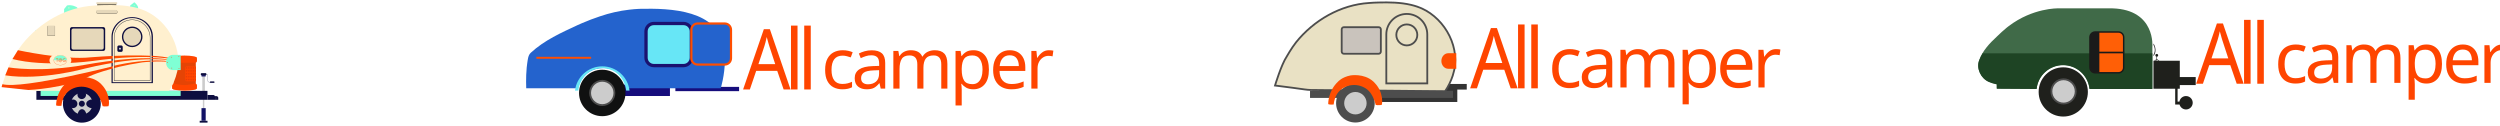
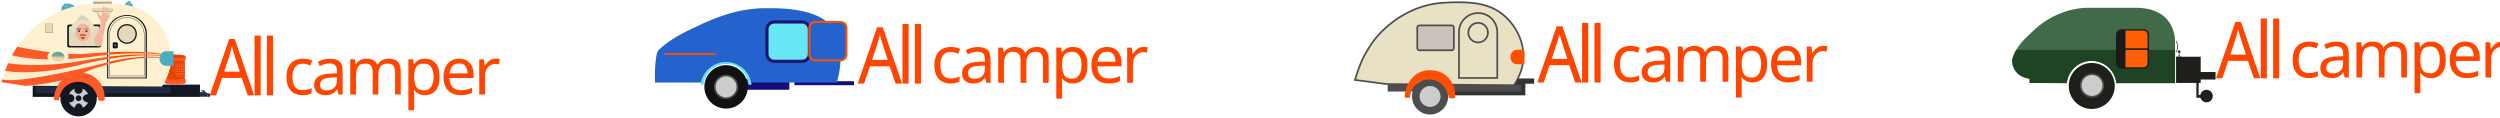
- <svg xmlns="http://www.w3.org/2000/svg" id="레이어_1" data-name="레이어 1" viewBox="0 0 13577.04 681.35">
+ <svg xmlns="http://www.w3.org/2000/svg" id="레이어_1" data-name="레이어 1" viewBox="0 0 14524.69 681.35">
  <defs>
-     <style>.cls-1,.cls-13,.cls-14,.cls-31{fill:none;}.cls-1{stroke:#131723;stroke-width:2px;}.cls-1,.cls-13,.cls-14,.cls-18,.cls-23,.cls-30,.cls-31,.cls-35,.cls-37,.cls-38{stroke-miterlimit:10;}.cls-2{fill:#7fffd4;}.cls-12,.cls-26,.cls-3{fill:#ccc;}.cls-4{fill:#121266;}.cls-5{fill:#0e0e40;}.cls-6{fill:#e54405;}.cls-19,.cls-27,.cls-28,.cls-7{fill:#ff4500;}.cls-8{fill:#ea3d07;}.cls-9{fill:#807867;}.cls-10{fill:#e6d8ba;}.cls-11,.cls-18{fill:#fff0cf;}.cls-12,.cls-13{stroke:#0e0e40;}.cls-12,.cls-26,.cls-32{stroke-linecap:round;stroke-linejoin:round;}.cls-12{stroke-width:12.43px;}.cls-14{stroke:#ccc;}.cls-15{fill:#fe5a27;}.cls-16{clip-path:url(#clip-path);}.cls-17{fill:#ff4e00;}.cls-18{stroke:#ff4500;}.cls-19{font-size:24.79px;}.cls-19,.cls-27,.cls-28{font-family:Youth, Youth;}.cls-20{font-size:12px;font-family:AdobeMyungjoStd-Medium-KSCpc-EUC-H, Adobe Myungjo Std;}.cls-21{fill:#406a48;}.cls-22{fill:#1e4424;}.cls-23{fill:#ff5f06;stroke:#1a1a1a;stroke-width:8px;}.cls-24{fill:#1a1a1a;}.cls-25{fill:#1f201c;}.cls-26,.cls-30,.cls-31,.cls-32{stroke:#4d4d4d;stroke-width:10px;}.cls-27{font-size:381.6px;letter-spacing:-0.05em;}.cls-28{font-size:403.81px;letter-spacing:-0.08em;}.cls-29{fill:#333;}.cls-30{fill:#e9e1c4;}.cls-32{fill:#c9c3bc;}.cls-33{fill:#4d4d4d;}.cls-34,.cls-35{fill:#160d7c;}.cls-35,.cls-38{stroke:#ff4e00;}.cls-35{stroke-width:0;}.cls-36,.cls-38{fill:#2463cd;}.cls-37,.cls-40{fill:#67e6f6;}.cls-37{stroke:#1a1270;stroke-width:18px;}.cls-38{stroke-width:12px;}.cls-39{fill:#101111;}</style>
+     <style>.cls-1,.cls-12,.cls-33{fill:none;}.cls-1,.cls-31{stroke:#131723;}.cls-1,.cls-11,.cls-12,.cls-17,.cls-19,.cls-20,.cls-33,.cls-4{stroke-miterlimit:10;}.cls-1,.cls-33{stroke-width:2px;}.cls-2{fill:#406a48;}.cls-3{fill:#1e4424;}.cls-4{fill:#ff5f06;stroke:#1a1a1a;stroke-width:8px;}.cls-5{fill:#1a1a1a;}.cls-6{fill:#1f201c;}.cls-31,.cls-7{fill:#ccc;}.cls-11,.cls-12,.cls-13,.cls-7{stroke:#4d4d4d;stroke-width:10px;}.cls-13,.cls-31,.cls-7{stroke-linecap:round;stroke-linejoin:round;}.cls-8{font-size:381.6px;letter-spacing:-0.05em;}.cls-8,.cls-9{fill:#ff4500;font-family:Youth, Youth;}.cls-9{font-size:403.81px;letter-spacing:-0.08em;}.cls-10{fill:#333;}.cls-11,.cls-40{fill:#e9e1c4;}.cls-13{fill:#c9c3bc;}.cls-14{fill:#ff4e00;}.cls-15{fill:#4d4d4d;}.cls-16,.cls-17{fill:#160d7c;}.cls-17,.cls-20{stroke:#ff4e00;}.cls-17{stroke-width:0;}.cls-18,.cls-20{fill:#2463cd;}.cls-19,.cls-22{fill:#67e6f6;}.cls-19{stroke:#1a1270;stroke-width:18px;}.cls-20{stroke-width:12px;}.cls-21{fill:#101111;}.cls-23{fill:#222a40;}.cls-24{fill:#131723;}.cls-25{fill:#e54405;}.cls-26{fill:#fe5a27;}.cls-27{fill:#807867;}.cls-28{fill:#e6d8ba;}.cls-29{fill:#49aec0;}.cls-30{fill:#fff0cf;}.cls-31{stroke-width:12.43px;}.cls-32{fill:#d63403;}.cls-33{stroke:#ccc;}.cls-34{clip-path:url(#clip-path);}.cls-35{fill:#6b7080;}.cls-36,.cls-37{fill:#ed970c;}.cls-37{font-size:24.02px;font-family:BusanBada, BusanBada;}.cls-38{fill:#f2b69c;}.cls-39{fill:#d8d2c0;}.cls-41{fill:#c56231;}.cls-42{fill:#273a76;}.cls-43{fill:#f1a992;}.cls-44{fill:#c56133;}.cls-45{fill:#bf3b3e;}</style>
    <clipPath id="clip-path">
-       <path class="cls-1" d="M717.64,107.57c-53.95,0-97.68,43.58-97.68,97.34V437.65H815.33V204.91C815.33,151.15,771.59,107.57,717.64,107.57Z" />
+       <path class="cls-1" d="M737.42,102.08C682,102.08,637,146.88,637,202.14V441.38H837.83V202.14C837.83,146.88,792.87,102.08,737.42,102.08Z" />
    </clipPath>
  </defs>
-   <path class="cls-2" d="M194.09,166.62c2.57,0,2.58-4,0-4s-2.58,4,0,4Z" />
-   <path class="cls-3" d="M1099.12,413.62h13.14a.52.52,0,0,1,.52.52v81.41a0,0,0,0,1,0,0H1098.6a0,0,0,0,1,0,0V414.14A.52.52,0,0,1,1099.12,413.62Z" />
-   <rect class="cls-4" x="1094.27" y="407.58" width="22.85" height="7.66" rx="0.52" ry="0.52" />
-   <rect class="cls-5" x="1090.22" y="397.08" width="30.95" height="11.82" rx="5.39" ry="5.39" />
-   <rect class="cls-3" x="1101.75" y="536.91" width="7.88" height="81.93" transform="translate(2211.38 1155.74) rotate(180)" />
-   <rect class="cls-4" x="1094.27" y="587.32" width="22.85" height="68.54" transform="translate(2211.38 1243.18) rotate(180)" />
-   <rect class="cls-5" x="1084.42" y="655.97" width="42.54" height="10.02" />
-   <path class="cls-5" d="M1126.63,541.93h58.65V531.11c0-7.22-8.12-9-8.12-9h-10.83c0-6.31-8.12-6.31-8.12-6.31h-31.58Z" />
-   <path class="cls-5" d="M1159,530s1-10.83-5.26-10.83h-16.24s-4.51,3.61,0,5.41c0,0,9-.9,9.92,1.81l-.14,3.61Z" />
-   <rect class="cls-5" x="197.62" y="493.47" width="929.02" height="48.46" />
-   <rect class="cls-6" x="941.54" y="324.76" width="121.92" height="148.42" />
-   <rect class="cls-7" x="932.71" y="309.11" width="136.94" height="31.67" rx="9.67" ry="9.67" />
-   <ellipse class="cls-7" cx="1001.18" cy="314.24" rx="67.54" ry="12.58" />
-   <path class="cls-7" d="M944,453.87s36,8.27,57.58,8.27,58.5-8.27,58.5-8.27a9.56,9.56,0,0,1,9.54,9.54v12.18a9.56,9.56,0,0,1-9.54,9.54H944a9.57,9.57,0,0,1-9.55-9.54V463.41A9.57,9.57,0,0,1,944,453.87Z" />
-   <ellipse class="cls-7" cx="1002.06" cy="479.62" rx="66.66" ry="12.87" />
-   <path class="cls-7" d="M1063.46,360.1h-48.59a8.86,8.86,0,0,0-8.84,8.83v63.61a8.86,8.86,0,0,0,8.84,8.83h48.59Z" />
-   <circle class="cls-8" cx="1050.21" cy="368.93" r="4.42" />
-   <circle class="cls-8" cx="1037.84" cy="368.93" r="4.42" />
-   <circle class="cls-8" cx="1025.47" cy="368.93" r="4.42" />
-   <circle class="cls-8" cx="1013.1" cy="368.93" r="4.42" />
-   <path class="cls-8" d="M1063.46,364.51a4.42,4.42,0,0,0,0,8.84Z" />
-   <circle class="cls-8" cx="1050.21" cy="384.83" r="4.42" />
-   <circle class="cls-8" cx="1037.84" cy="384.83" r="4.42" />
-   <circle class="cls-8" cx="1025.47" cy="384.83" r="4.42" />
-   <circle class="cls-8" cx="1013.1" cy="384.83" r="4.42" />
-   <path class="cls-8" d="M1063.46,380.42a4.42,4.42,0,1,0,0,8.83Z" />
-   <circle class="cls-8" cx="1050.21" cy="400.74" r="4.42" />
-   <circle class="cls-8" cx="1037.84" cy="400.74" r="4.42" />
-   <circle class="cls-8" cx="1025.47" cy="400.74" r="4.42" />
-   <circle class="cls-8" cx="1013.1" cy="400.74" r="4.42" />
-   <path class="cls-8" d="M1063.46,396.32a4.42,4.42,0,1,0,0,8.83Z" />
-   <circle class="cls-8" cx="1050.21" cy="416.64" r="4.42" />
-   <circle class="cls-8" cx="1037.84" cy="416.64" r="4.42" />
-   <circle class="cls-8" cx="1025.47" cy="416.64" r="4.42" />
-   <circle class="cls-8" cx="1013.1" cy="416.64" r="4.42" />
-   <path class="cls-8" d="M1063.46,412.22a4.42,4.42,0,1,0,0,8.83Z" />
-   <circle class="cls-8" cx="1050.21" cy="432.54" r="4.42" />
-   <circle class="cls-8" cx="1037.84" cy="432.54" r="4.42" />
-   <circle class="cls-8" cx="1025.47" cy="432.54" r="4.42" />
-   <circle class="cls-8" cx="1013.1" cy="432.54" r="4.42" />
-   <path class="cls-8" d="M1063.46,428.12a4.42,4.42,0,0,0,0,8.84Z" />
-   <rect class="cls-9" x="527.79" y="20.12" width="103.99" height="12.6" />
-   <rect class="cls-10" x="522.28" y="12.25" width="115.02" height="9.45" rx="4.73" ry="4.73" />
-   <path class="cls-2" d="M363.93,29.58,348.18,49.27V61.09L345.81,80l48.06-1.57,34.66-23.63-10.24-15S392.29,23.27,363.93,29.58Z" />
-   <path class="cls-2" d="M705,43.76l2.36-14.18,22.06-17.33s25.21,18.9,20.48,36.23Z" />
-   <path class="cls-11" d="M9.31,469.46S42.48,358.6,71.71,314.94c0,0,6.21-11,15.51-26s21.72-33.86,34.14-49.63c94.37-117.19,236.4-199.47,387.86-209q25.62-2.16,51.51-2.63c56.6-1.49,116-.56,171.61,12.49q16.68,3.91,32.85,9.36c132.84,44.52,227,196.66,197.7,337a306,306,0,0,1-8.14,30,336.79,336.79,0,0,1-40.81,83.3l-10.06-.1-655-6.32-16.13-.16c-22.7.14-44,.14-66.4-3.21-43.7-5.6-85.16-12.31-127.68-17l-21-2.61Z" />
-   <rect class="cls-2" x="220.55" y="493.47" width="760.59" height="27.68" />
-   <circle class="cls-5" cx="444.45" cy="563.36" r="102.74" />
-   <circle class="cls-12" cx="444.45" cy="563.36" r="64.61" />
-   <circle class="cls-5" cx="444.45" cy="563.36" r="16.37" />
-   <path class="cls-7" d="M557.23,576.67s-6.65-33-25.52-60.69c-1-1.46-2-2.91-3.08-4.33C520.25,500,509.05,491,496.41,484.27a127.53,127.53,0,0,0-19.87-8.39,114.18,114.18,0,0,0-88.76,9,104.77,104.77,0,0,0-19.15,13.67,94.44,94.44,0,0,0-15.37,17.7c-1.35,2.07-2.72,4.32-4.07,6.76-6.74,12.18-13,29-15.5,51.48,0,0-20.28,2.35-29-2,0,0-2.06-68.58,52.4-119.68,0,0,20.28-23.87,66.33-32.95,0,0,70.62-12.61,120.27,31.43,0,0,28.36,24,40.47,60.52,0,0,13.4,41,5.15,64.89C589.27,576.67,569.26,580,557.23,576.67Z" />
-   <rect class="cls-5" x="380.1" y="146.92" width="191.18" height="129.75" rx="10.79" ry="10.79" />
-   <rect class="cls-10" x="388.14" y="155.08" width="175.11" height="114.13" rx="9.68" ry="9.68" />
-   <path class="cls-5" d="M718,93c-62,0-112.32,47.33-112.32,105.71V451.43H830.35V198.7C830.35,140.32,780.07,93,718,93Z" />
-   <path class="cls-7" d="M97.33,272.54s250.51,54.71,394,38.75c0,0,380.31-32,464.57,15.89,0,0-113.86-43.24-457.74,4.63,0,0-255.06,34.19-430.41-11.4Z" />
-   <path class="cls-7" d="M46.15,365.92s173.47,29.64,413.67-13.67c0,0,346.94-66.1,491.5-20.52,0,0-153.46-41-491.5,41,0,0-235.75,66.1-431.46,36.47Z" />
-   <path class="cls-7" d="M13.18,457.17l-4.54,16L155,488.77s204.93-8.88,331.85-74.91c0,0,95.18-45.66,292.34-75.29,0,0,106.52-13.6,185.84,4.63,0,0-90.65-38.74-321.81,9.12C643.2,352.32,122,486.8,13.18,457.17Z" />
-   <path class="cls-11" d="M717.64,98.11c-58.3,0-105.56,46-105.56,102.69V446.31H823.21V200.8C823.21,144.09,775.94,98.11,717.64,98.11Z" />
-   <circle class="cls-5" cx="717.96" cy="200.15" r="55.83" />
-   <circle class="cls-10" cx="717.96" cy="200.15" r="48.43" />
-   <rect class="cls-5" x="1139.43" y="442.06" width="25.89" height="8.12" rx="4.06" ry="4.06" />
-   <path class="cls-13" d="M1119.86,403.23s9.93-3,9,12.15v23.53s-.91,9.11,12.63,6.83" />
-   <line class="cls-14" x1="1172.98" y1="529.34" x2="1172.98" y2="541.93" />
-   <rect class="cls-9" x="523.06" y="56.38" width="115.02" height="18.11" rx="8.34" ry="8.34" />
-   <rect class="cls-10" x="522.28" y="54.02" width="115.02" height="18.11" rx="8.34" ry="8.34" />
-   <rect class="cls-9" x="257.26" y="141.82" width="41.6" height="52.8" />
-   <rect class="cls-10" x="258.37" y="139.08" width="39.39" height="53.57" />
-   <path class="cls-2" d="M938.59,297.9c-20.32,0-36.79,18.53-36.79,41.39s16.47,41.38,36.79,41.38h42.55V297.9Z" />
-   <circle class="cls-15" cx="971.31" cy="306.09" r="2.36" />
-   <circle class="cls-15" cx="930.34" cy="310.81" r="2.36" />
-   <circle class="cls-15" cx="909.86" cy="339.29" r="2.36" />
-   <circle class="cls-15" cx="932.71" cy="369.9" r="2.36" />
-   <circle class="cls-15" cx="972.1" cy="371.47" r="2.36" />
-   <path class="cls-5" d="M467.14,515.24c0-12.84-10.41-28.75-23.24-28.75s-23.25,15.91-23.25,28.75a23.25,23.25,0,0,0,46.49,0Z" />
-   <path class="cls-5" d="M468.49,621.59c0-12.84-10.41-28.75-23.25-28.75S422,608.75,422,621.59a23.25,23.25,0,0,0,46.49,0Z" />
-   <path class="cls-5" d="M397,540.45c-12.84,0-28.75,10.4-28.75,23.24s15.91,23.24,28.75,23.24a23.24,23.24,0,1,0,0-46.48Z" />
-   <path class="cls-5" d="M497.07,540.45c-12.84,0-28.75,10.4-28.75,23.24s15.91,23.24,28.75,23.24a23.24,23.24,0,1,0,0-46.48Z" />
-   <rect class="cls-5" x="637.29" y="247" width="29.15" height="34.66" rx="7.88" ry="7.88" />
-   <g class="cls-16">
-     <path class="cls-17" d="M97.78,272.45s247.66,55.13,389.51,39.05c0,0,376-32.23,459.3,16,0,0-112.58-43.56-452.55,4.67,0,0-252.16,34.45-425.53-11.48Z" />
-     <path class="cls-17" d="M47.5,366.55S219,396.4,456.33,352.77c0,0,342.9-66.61,485.77-20.67,0,0-151.66-41.35-485.77,41.34,0,0-233,66.6-426.42,36.74Z" />
-     <path class="cls-17" d="M13.92,458.49,9.43,474.57l145.74,20s201.77-13.23,327.32-79.76c0,0,94.17-46,289.22-75.86,0,0,105.37-13.71,183.84,4.66,0,0-89.68-39-318.36,9.19C637.19,352.84,121.53,488.35,13.92,458.49Z" />
+   <path class="cls-2" d="M12295.77,481.84h341V255.31s19.08-202.46-216.57-209.92H12124s-136.08-3.32-267.19,96.25c0,0-14.65,10.53-38.48,32.18-7.94,7.21-16.9,15.66-26.69,25.38-39.22,36.14-76.56,76-95.23,127-17.42,43.56,8.72,99.57,53.51,117.83a182.72,182.72,0,0,0,36.47,11.36l5.29,1.25.21,23.75,216.15,1.45a144.48,144.48,0,0,1,287.35,0Z" />
+   <path class="cls-3" d="M11714.76,289.65a223.79,223.79,0,0,0-18.34,38.11c-17.42,43.56,8.72,99.57,53.51,117.83A182.72,182.72,0,0,0,11786.4,457l5.29,1.24.2,23.76,216.16,1.45a144.48,144.48,0,0,1,287.35,0h341.4V289.65Z" />
+   <rect class="cls-4" x="12297.82" y="173.84" width="183.11" height="221.45" rx="28.35" ry="28.35" />
+   <path class="cls-5" d="M12348.86,173.92c-.65,0-1.31-.08-2-.08h-21a28.19,28.19,0,0,0-28.11,28.11V367.19a28.19,28.19,0,0,0,28.11,28.11h21c.66,0,1.32,0,2-.08Z" />
+   <rect class="cls-5" x="12332.33" y="280.7" width="151.38" height="8.94" />
+   <circle class="cls-6" cx="12152.82" cy="499.29" r="133.69" />
+   <path class="cls-6" d="M12819.52,521.58a36.4,36.4,0,0,0-35.86,30.18h-9.88V482h12V329.7h-143.13V482h118v85.67h23.71a36.41,36.41,0,1,0,35.1-46Z" />
+   <rect class="cls-6" x="12768.79" y="418.48" width="103.31" height="43.56" />
+   <circle class="cls-6" cx="12660.64" cy="300.54" r="7.66" />
+   <rect class="cls-6" x="12659.12" y="306.29" width="2.93" height="23.61" />
+   <rect class="cls-6" x="12646.5" y="325.5" width="15.32" height="2.87" transform="translate(2724.17 8177.4) rotate(-39.81)" />
+   <rect class="cls-6" x="12659.29" y="325.5" width="15.32" height="2.87" transform="translate(22188.14 8687.88) rotate(-140.19)" />
+   <path class="cls-5" d="M12642.67,236.19v7.18c5.13,9.57,13.74,31.73,0,54.87v6.82h0C12667.52,270.81,12643.18,236.89,12642.67,236.19Z" />
+   <circle class="cls-7" cx="12154.44" cy="496.43" r="65.96" />
+   <text class="cls-8" transform="translate(13299.1 449.95)">camper</text>
+   <text class="cls-9" transform="translate(12874.63 454.57) scale(1 1.13)">All</text>
+   <polygon class="cls-10" points="8913.31 455.95 8861.98 455.95 8855.31 455.95 8452.65 455.95 8452.65 553.82 8861.98 553.82 8861.98 486.49 8913.31 486.49 8913.31 455.95" />
+   <path class="cls-11" d="M7872,464.56s33.86-113.19,63.71-157.76c0,0,6.33-11.27,15.83-26.54s22.17-34.57,34.86-50.67C8082.76,110,8227.76,26,8382.39,16.25q26.16-2.19,52.59-2.68c57.79-1.52,118.43-.57,175.2,12.75,11.36,2.67,22.56,5.83,33.55,9.56,135.62,45.45,231.71,200.77,201.83,344a309.74,309.74,0,0,1-8.31,30.66,344,344,0,0,1-41.66,85l-10.28-.1-668.71-6.45-16.47-.17c-23.17.15-44.9.15-67.78-3.28-44.62-5.71-86.94-12.56-130.35-17.32l-21.42-2.66Z" />
+   <circle class="cls-12" cx="8587.79" cy="189.61" r="57" />
+   <rect class="cls-13" x="8234.12" y="147.61" width="212.67" height="144.33" rx="12" ry="12" />
+   <path class="cls-12" d="M8587.71,75.7A111.25,111.25,0,0,0,8476.46,187V453H8699V187A111.25,111.25,0,0,0,8587.71,75.7Z" />
+   <path class="cls-14" d="M8813.05,289c-20.75,0-37.57,18.91-37.57,42.25s16.82,42.25,37.57,42.25h43.43V289Z" />
+   <rect class="cls-15" x="8062.14" y="492.95" width="776.51" height="38.83" />
+   <circle class="cls-15" cx="8308.56" cy="560.42" r="104.89" />
+   <circle class="cls-7" cx="8308.56" cy="560.42" r="65.96" />
+   <path class="cls-14" d="M8418.74,569.75s-6.79-33.66-26.06-61.95c-1-1.49-2.06-3-3.14-4.42-8.55-11.94-20-21.12-32.9-28a131.72,131.72,0,0,0-20.27-8.56,116.54,116.54,0,0,0-90.62,9.18A107.53,107.53,0,0,0,8226.19,490a96.64,96.64,0,0,0-15.69,18.07c-1.38,2.12-2.78,4.42-4.15,6.9-6.88,12.44-13.3,29.64-15.83,52.56,0,0-20.7,2.41-29.65-2.06,0,0-2.1-70,53.5-122.19,0,0,20.7-24.37,67.72-33.64,0,0,72.09-12.87,122.79,32.1,0,0,28.94,24.45,41.31,61.78,0,0,13.68,41.87,5.26,66.24C8451.45,569.75,8431,573.19,8418.74,569.75Z" />
+   <text class="cls-8" transform="translate(9356.28 474.98)">camper</text>
+   <text class="cls-9" transform="translate(8931.8 479.6) scale(1 1.13)">All</text>
+   <text />
+   <rect class="cls-16" x="4296.48" y="459.21" width="289.49" height="62.17" />
+   <rect class="cls-17" x="4615.5" y="471.82" width="346" height="23.21" />
+   <path class="cls-18" d="M3805.47,479.42H4086s21.5-108.83,138.5-109.83c0,0,104.66-5,137.66,109.83H4861.8s22.17-70.79,22.67-152.25a398.57,398.57,0,0,0-4.29-62.29C4851.47,52.18,4589.47,44.18,4420.06,48q-27.36,1.33-54.56,4.51a763.47,763.47,0,0,0-159.89,36.21q-24.78,8.16-49.22,17.49-23.74,9.06-47.17,19.12-11.7,5-23.33,10.27c-89.79,41.94-180.79,81.94-255.79,150.94-15,14-16,37-19.31,57.42-1.1,7.42-2,15.1-2.77,22.86C3802.75,421.15,3805.47,479.42,3805.47,479.42Z" />
+   <rect class="cls-19" x="4456.07" y="127.63" width="246.25" height="228.58" rx="42.52" ry="42.52" />
+   <rect class="cls-20" x="4702.32" y="127.63" width="215.24" height="222.89" rx="34.02" ry="34.02" />
+   <rect class="cls-14" x="3860.62" y="308.56" width="297.33" height="10.5" />
+   <circle class="cls-21" cx="4218.41" cy="504.8" r="126.14" />
+   <path class="cls-22" d="M4088.29,492.14c8.51-68.61,59.3-121.9,130.19-121.9s121.14,53.29,129.66,121.9h18.48c-8.58-74.14-71.73-131.9-148.14-131.9S4078.91,418,4070.34,492.14Z" />
+   <circle class="cls-7" cx="4218.41" cy="504.8" r="65.96" />
+   <text class="cls-8" transform="translate(5407.76 481.11)">camper</text>
+   <text class="cls-9" transform="translate(4983.29 485.73) scale(1 1.13)">All</text>
+   <text class="cls-8" transform="translate(1643.37 549.08)">camper</text>
+   <text class="cls-9" transform="translate(1218.9 553.7) scale(1 1.13)">All</text>
+   <path class="cls-23" d="M1160.57,562h60.29V550.9c0-7.42-8.35-9.28-8.35-9.28h-11.13c0-6.49-8.35-6.49-8.35-6.49h-32.46Z" />
+   <path class="cls-23" d="M1191.14,536.32s1.08-11.13-5.41-11.13H1169s-4.64,3.71,0,5.57c0,0,9.27-.93,10.2,1.85l-.15,3.71Z" />
+   <rect class="cls-24" x="190" y="491.59" width="971.78" height="71.26" />
+   <rect class="cls-25" x="961.73" y="337.73" width="111.75" height="136.04" />
+   <rect class="cls-26" x="953.63" y="323.39" width="125.52" height="29.03" rx="8.86" ry="8.86" />
+   <ellipse class="cls-25" cx="1016.39" cy="328.09" rx="61.9" ry="11.53" />
+   <path class="cls-26" d="M964,456.07s33,7.59,52.78,7.59,53.63-7.59,53.63-7.59a8.77,8.77,0,0,1,8.74,8.75V476a8.77,8.77,0,0,1-8.74,8.75H964a8.77,8.77,0,0,1-8.74-8.75V464.82A8.77,8.77,0,0,1,964,456.07Z" />
+   <ellipse class="cls-26" cx="1017.2" cy="479.67" rx="61.11" ry="11.8" />
+   <path class="cls-26" d="M1073.47,370.12h-44.53a8.12,8.12,0,0,0-8.1,8.1v58.3a8.12,8.12,0,0,0,8.1,8.1h44.53Z" />
+   <rect class="cls-27" x="542.26" y="12.2" width="106.89" height="12.96" />
+   <rect class="cls-28" x="536.59" y="4.1" width="118.23" height="9.72" rx="4.86" ry="4.86" />
+   <path class="cls-29" d="M373.82,21.91,357.63,42.16V54.31L355.2,73.74l49.4-1.62,35.63-24.29L429.7,32.44S403,15.44,373.82,21.91Z" />
+   <path class="cls-29" d="M724.46,36.49l2.43-14.58L749.56,4.1s25.92,19.43,21.06,37.25Z" />
+   <path class="cls-30" d="M9.29,474.09s34.1-114,64.15-158.84c0,0,6.38-11.35,15.94-26.73s22.33-34.81,35.1-51c97-120.46,243-205,398.69-214.8q26.33-2.2,53-2.69c58.18-1.53,119.24-.58,176.4,12.84,11.43,2.68,22.71,5.86,33.77,9.62,136.55,45.76,233.3,202.14,203.22,346.39a317.53,317.53,0,0,1-8.36,30.87,346.44,346.44,0,0,1-42,85.62l-10.34-.1-673.3-6.49L239,498.58c-23.33.15-45.21.15-68.25-3.29-44.92-5.75-87.53-12.65-131.24-17.44l-21.56-2.69Z" />
+   <rect class="cls-23" x="208.48" y="502.67" width="781.83" height="39.1" />
+   <circle class="cls-24" cx="456.6" cy="570.6" r="105.61" />
+   <circle class="cls-31" cx="456.6" cy="570.6" r="66.41" />
+   <circle class="cls-24" cx="456.6" cy="570.6" r="16.83" />
+   <path class="cls-26" d="M572.52,584.28s-6.83-33.89-26.23-62.38c-1-1.5-2.08-3-3.17-4.45-8.61-12-20.13-21.26-33.12-28.14a131.32,131.32,0,0,0-20.42-8.63,117.37,117.37,0,0,0-91.24,9.25,108,108,0,0,0-19.69,14,96.91,96.91,0,0,0-15.79,18.2c-1.4,2.13-2.8,4.44-4.19,7C351.75,541.64,345.29,559,342.73,582c0,0-20.84,2.42-29.85-2.08,0,0-2.12-70.5,53.87-123,0,0,20.85-24.53,68.18-33.86,0,0,72.59-13,123.64,32.31,0,0,29.14,24.62,41.59,62.2,0,0,13.78,42.17,5.3,66.7C605.46,584.28,584.88,587.74,572.52,584.28Z" />
+   <rect class="cls-24" x="390.45" y="142.54" width="196.52" height="133.38" rx="11.09" ry="11.09" />
+   <rect class="cls-28" x="400.19" y="151.88" width="177.04" height="115.39" rx="9.79" ry="9.79" />
+   <path class="cls-24" d="M737.82,87.1c-63.76,0-115.45,48.65-115.45,108.66V455.55h230.9V195.76C853.27,135.75,801.58,87.1,737.82,87.1Z" />
+   <path class="cls-26" d="M99.78,271.67s257.5,56.23,405,39.83c0,0,390.93-32.88,477.55,16.33,0,0-117-44.45-470.53,4.76,0,0-262.18,35.14-442.43-11.72Z" />
+   <path class="cls-26" d="M47.17,367.66s178.31,30.45,425.22-14.06c0,0,356.63-68,505.23-21.09,0,0-157.74-42.17-505.23,42.17,0,0-242.33,67.95-443.51,37.49Z" />
+   <path class="cls-26" d="M13.27,461.45l-4.66,16.4,139.78,21.09s221.3-14.13,351.76-82c0,0,97.84-46.93,300.51-77.39,0,0,109.49-14,191,4.76,0,0-93.19-39.83-330.8,9.37C660.89,353.67,125.09,491.91,13.27,461.45Z" />
+   <path class="cls-30" d="M737.42,92.36c-59.93,0-108.52,47.26-108.52,105.56V450.29h217V197.92C845.93,139.62,797.34,92.36,737.42,92.36Z" />
+   <circle class="cls-24" cx="737.74" cy="197.26" r="57.39" />
+   <circle class="cls-28" cx="737.74" cy="197.26" r="49.78" />
+   <circle class="cls-32" cx="1061.33" cy="378.22" r="4.05" />
+   <circle class="cls-32" cx="1049.99" cy="378.22" r="4.05" />
+   <circle class="cls-32" cx="1038.65" cy="378.22" r="4.05" />
+   <circle class="cls-32" cx="1027.32" cy="378.22" r="4.05" />
+   <path class="cls-32" d="M1073.47,374.17a4.05,4.05,0,0,0,0,8.1Z" />
+   <circle class="cls-32" cx="1061.33" cy="392.79" r="4.05" />
+   <circle class="cls-32" cx="1049.99" cy="392.79" r="4.05" />
+   <circle class="cls-32" cx="1038.65" cy="392.79" r="4.05" />
+   <circle class="cls-32" cx="1027.32" cy="392.79" r="4.05" />
+   <path class="cls-32" d="M1073.47,388.75a4,4,0,0,0,0,8.09Z" />
+   <circle class="cls-32" cx="1061.33" cy="407.37" r="4.05" />
+   <circle class="cls-32" cx="1049.99" cy="407.37" r="4.05" />
+   <circle class="cls-32" cx="1038.65" cy="407.37" r="4.05" />
+   <circle class="cls-32" cx="1027.32" cy="407.37" r="4.05" />
+   <path class="cls-32" d="M1073.47,403.32a4.05,4.05,0,0,0,0,8.1Z" />
+   <circle class="cls-32" cx="1061.33" cy="421.95" r="4.05" />
+   <circle class="cls-32" cx="1049.99" cy="421.95" r="4.05" />
+   <circle class="cls-32" cx="1038.65" cy="421.95" r="4.05" />
+   <circle class="cls-32" cx="1027.32" cy="421.95" r="4.05" />
+   <path class="cls-32" d="M1073.47,417.9a4.05,4.05,0,0,0,0,8.1Z" />
+   <circle class="cls-32" cx="1061.33" cy="436.52" r="4.05" />
+   <circle class="cls-32" cx="1049.99" cy="436.52" r="4.05" />
+   <circle class="cls-32" cx="1038.65" cy="436.52" r="4.05" />
+   <circle class="cls-32" cx="1027.32" cy="436.52" r="4.05" />
+   <path class="cls-32" d="M1073.47,432.47a4.05,4.05,0,0,0,0,8.1Z" />
+   <line class="cls-33" x1="1205.47" y1="549.08" x2="1205.47" y2="562.03" />
+   <rect class="cls-27" x="537.4" y="49.46" width="118.23" height="18.62" rx="8.57" ry="8.57" />
+   <rect class="cls-28" x="536.59" y="47.04" width="118.23" height="18.62" rx="8.57" ry="8.57" />
+   <rect class="cls-27" x="264.17" y="137.3" width="42.76" height="54.28" />
+   <rect class="cls-28" x="265.31" y="134.47" width="40.49" height="55.07" />
+   <path class="cls-29" d="M964.53,297.73c-20.88,0-37.81,19-37.81,42.54s16.93,42.54,37.81,42.54h43.74V297.73Z" />
+   <circle class="cls-26" cx="998.17" cy="306.15" r="2.43" />
+   <circle class="cls-26" cx="956.06" cy="311.01" r="2.43" />
+   <circle class="cls-26" cx="935" cy="340.27" r="2.43" />
+   <circle class="cls-26" cx="958.49" cy="371.74" r="2.43" />
+   <circle class="cls-26" cx="998.97" cy="373.36" r="2.43" />
+   <path class="cls-24" d="M479.91,521.14c0-13.2-10.69-29.55-23.89-29.55s-23.89,16.35-23.89,29.55a23.89,23.89,0,0,0,47.78,0Z" />
+   <path class="cls-24" d="M481.3,630.46c0-13.2-10.7-29.55-23.9-29.55s-23.89,16.35-23.89,29.55a23.9,23.9,0,0,0,47.79,0Z" />
+   <path class="cls-24" d="M407.83,547.05c-13.19,0-29.55,10.7-29.55,23.9s16.36,23.89,29.55,23.89a23.9,23.9,0,1,0,0-47.79Z" />
+   <path class="cls-24" d="M510.68,547.05c-13.2,0-29.56,10.7-29.56,23.9s16.36,23.89,29.56,23.89a23.9,23.9,0,0,0,0-47.79Z" />
+   <rect class="cls-24" x="654.82" y="245.41" width="29.96" height="35.63" rx="8.1" ry="8.1" />
+   <g class="cls-34">
+     <path class="cls-14" d="M100.24,271.57s254.58,56.67,400.38,40.14c0,0,386.5-33.13,472.13,16.45,0,0-115.72-44.78-465.18,4.8,0,0-259.21,35.41-437.41-11.81Z" />
+     <path class="cls-14" d="M48.55,368.3S224.79,399,468.81,354.13c0,0,352.47-68.47,499.33-21.25,0,0-155.9-42.49-499.33,42.5,0,0-239.5,68.46-438.33,37.77Z" />
+     <path class="cls-14" d="M14,462.81,9.42,479.33l149.81,20.6s207.41-13.59,336.47-82c0,0,96.79-47.29,297.29-78,0,0,108.32-14.08,189,4.8,0,0-92.19-40.13-327.26,9.45C654.71,354.21,124.65,493.5,14,462.81Z" />
  </g>
-   <path class="cls-1" d="M717.64,107.57c-53.95,0-97.68,43.58-97.68,97.34V437.65H815.33V204.91C815.33,151.15,771.59,107.57,717.64,107.57Z" />
-   <circle class="cls-3" cx="651.47" cy="264.33" r="5.51" />
-   <circle class="cls-11" cx="728.67" cy="28.79" r="2.36" />
-   <circle class="cls-11" cx="374.17" cy="42.97" r="3.15" />
-   <ellipse class="cls-11" cx="328.09" cy="327.75" rx="59.48" ry="38.21" />
-   <ellipse class="cls-18" cx="327.9" cy="327.07" rx="35.84" ry="26.58" />
-   <path class="cls-2" d="M327.49,300.94c-19.8,0-35,11.7-35,26.13h70.9C363.35,312.64,347.29,300.94,327.49,300.94Z" />
-   <text class="cls-19" transform="translate(303.03 335.23)">T@G</text>
-   <text class="cls-20" transform="translate(741.23 547.11)"> </text>
-   <path class="cls-21" d="M11348.12,481.84h341V255.31s19.09-202.46-216.57-209.92h-296.22s-136.08-3.32-267.18,96.25c0,0-14.65,10.53-38.48,32.18-8,7.21-16.91,15.66-26.69,25.38-39.23,36.14-76.57,76-95.23,127-17.43,43.56,8.71,99.57,53.5,117.83a182.93,182.93,0,0,0,36.47,11.36l5.29,1.25.21,23.75,216.15,1.45a144.48,144.48,0,0,1,287.35,0Z" />
-   <path class="cls-22" d="M10767.11,289.65a223,223,0,0,0-18.33,38.11c-17.43,43.56,8.71,99.57,53.5,117.83a182.93,182.93,0,0,0,36.47,11.36l5.29,1.24.21,23.76,216.15,1.45a144.48,144.48,0,0,1,287.35,0h341.4V289.65Z" />
-   <rect class="cls-23" x="11350.17" y="173.84" width="183.11" height="221.45" rx="28.35" ry="28.35" />
-   <path class="cls-24" d="M11401.21,173.92c-.65,0-1.31-.08-2-.08h-21a28.19,28.19,0,0,0-28.11,28.11V367.19a28.19,28.19,0,0,0,28.11,28.11h21c.66,0,1.32,0,2-.08Z" />
-   <rect class="cls-24" x="11384.68" y="280.7" width="151.38" height="8.94" />
-   <circle class="cls-25" cx="11205.17" cy="499.29" r="133.69" />
-   <path class="cls-25" d="M11871.87,521.58a36.4,36.4,0,0,0-35.86,30.18h-9.88V482h12V329.7H11695V482h118v85.67h23.71a36.41,36.41,0,1,0,35.1-46Z" />
-   <rect class="cls-25" x="11821.14" y="418.48" width="103.31" height="43.56" />
-   <circle class="cls-25" cx="11712.99" cy="300.54" r="7.66" />
-   <rect class="cls-25" x="11711.47" y="306.29" width="2.93" height="23.61" />
-   <rect class="cls-25" x="11698.85" y="325.5" width="15.32" height="2.87" transform="translate(2504.48 7570.69) rotate(-39.81)" />
-   <rect class="cls-25" x="11711.64" y="325.5" width="15.32" height="2.87" transform="translate(20512.53 8081.17) rotate(-140.19)" />
-   <path class="cls-24" d="M11695,236.19v7.18c5.13,9.57,13.74,31.73,0,54.87v6.82h0C11719.87,270.81,11695.53,236.89,11695,236.19Z" />
-   <circle class="cls-26" cx="11206.79" cy="496.43" r="65.96" />
-   <text class="cls-27" transform="translate(12351.45 449.95)">camper</text>
-   <text class="cls-28" transform="translate(11926.98 454.57) scale(1 1.13)">All</text>
-   <polygon class="cls-29" points="7965.66 455.95 7914.33 455.95 7907.66 455.95 7505 455.95 7505 553.82 7914.33 553.82 7914.33 486.49 7965.66 486.49 7965.66 455.95" />
-   <path class="cls-30" d="M6924.37,464.56s33.86-113.19,63.71-157.76c0,0,6.33-11.27,15.83-26.54s22.17-34.57,34.86-50.67C7135.12,110,7280.12,26,7434.74,16.25q26.16-2.19,52.59-2.68c57.79-1.52,118.43-.57,175.2,12.75,11.36,2.67,22.56,5.83,33.55,9.56,135.62,45.45,231.71,200.77,201.83,344a312.46,312.46,0,0,1-8.3,30.66,344.37,344.37,0,0,1-41.67,85l-10.27-.1L7169,489.06l-16.47-.17c-23.17.15-44.9.15-67.78-3.28-44.61-5.71-86.94-12.56-130.35-17.32l-21.42-2.66Z" />
-   <circle class="cls-31" cx="7640.14" cy="189.61" r="57" />
-   <rect class="cls-32" x="7286.48" y="147.61" width="212.67" height="144.33" rx="12" ry="12" />
-   <path class="cls-31" d="M7640.06,75.7A111.25,111.25,0,0,0,7528.81,187V453h222.5V187A111.25,111.25,0,0,0,7640.06,75.7Z" />
-   <path class="cls-17" d="M7865.4,289c-20.75,0-37.56,18.91-37.56,42.25s16.81,42.25,37.56,42.25h43.44V289Z" />
-   <rect class="cls-33" x="7114.49" y="492.95" width="776.51" height="38.83" />
-   <circle class="cls-33" cx="7360.92" cy="560.42" r="104.89" />
-   <circle class="cls-26" cx="7360.92" cy="560.42" r="65.96" />
-   <path class="cls-17" d="M7471.09,569.75s-6.78-33.66-26.06-61.95c-1-1.49-2.06-3-3.14-4.42-8.55-11.94-20-21.12-32.9-28a131.72,131.72,0,0,0-20.27-8.56A116.54,116.54,0,0,0,7298.1,476,107.53,107.53,0,0,0,7278.54,490a96.64,96.64,0,0,0-15.69,18.07c-1.38,2.12-2.78,4.42-4.15,6.9-6.88,12.44-13.3,29.64-15.83,52.56,0,0-20.7,2.41-29.65-2.06,0,0-2.1-70,53.51-122.19,0,0,20.69-24.37,67.71-33.64,0,0,72.1-12.87,122.79,32.1,0,0,29,24.45,41.31,61.78,0,0,13.69,41.87,5.27,66.24C7503.81,569.75,7483.37,573.19,7471.09,569.75Z" />
-   <text class="cls-27" transform="translate(8408.63 474.98)">camper</text>
-   <text class="cls-28" transform="translate(7984.15 479.6) scale(1 1.13)">All</text>
-   <text />
-   <rect class="cls-34" x="3348.83" y="459.21" width="289.49" height="62.17" />
-   <rect class="cls-35" x="3667.85" y="471.82" width="346" height="23.21" />
-   <path class="cls-36" d="M2857.82,479.42h280.5s21.5-108.83,138.5-109.83c0,0,104.67-5,137.67,109.83h499.66s22.17-70.79,22.67-152.25a398.57,398.57,0,0,0-4.29-62.29C3903.82,52.18,3641.82,44.18,3472.41,48q-27.36,1.33-54.56,4.51A763.47,763.47,0,0,0,3258,88.74q-24.78,8.16-49.21,17.49-23.76,9.06-47.17,19.12-11.72,5-23.33,10.27c-89.79,41.94-180.79,81.94-255.79,150.94-15,14-16,37-19.31,57.42-1.11,7.42-2,15.1-2.78,22.86C2855.1,421.15,2857.82,479.42,2857.82,479.42Z" />
-   <rect class="cls-37" x="3508.42" y="127.63" width="246.25" height="228.58" rx="42.52" ry="42.52" />
-   <rect class="cls-38" x="3754.67" y="127.63" width="215.24" height="222.89" rx="34.02" ry="34.02" />
-   <rect class="cls-17" x="2912.97" y="308.56" width="297.33" height="10.5" />
-   <circle class="cls-39" cx="3270.76" cy="504.8" r="126.14" />
-   <path class="cls-40" d="M3140.64,492.14c8.52-68.61,59.31-121.9,130.19-121.9s121.14,53.29,129.66,121.9H3419c-8.57-74.14-71.73-131.9-148.14-131.9S3131.27,418,3122.69,492.14Z" />
-   <circle class="cls-26" cx="3270.76" cy="504.8" r="65.96" />
-   <text class="cls-27" transform="translate(4460.11 481.11)">camper</text>
-   <text class="cls-28" transform="translate(4035.64 485.73) scale(1 1.13)">All</text>
+   <path class="cls-1" d="M737.42,102.08C682,102.08,637,146.88,637,202.14V441.38H837.83V202.14C837.83,146.88,792.87,102.08,737.42,102.08Z" />
+   <circle class="cls-35" cx="669.39" cy="263.23" r="5.67" />
+   <circle class="cls-30" cx="748.75" cy="21.1" r="2.43" />
+   <circle class="cls-30" cx="384.35" cy="35.68" r="3.24" />
+   <ellipse class="cls-30" cx="336.98" cy="328.42" rx="61.14" ry="39.27" />
+   <ellipse class="cls-28" cx="336.79" cy="327.72" rx="35.85" ry="26.32" />
+   <path class="cls-36" d="M336.79,302.39c19.21,0,34.84,11.36,34.84,25.33S356,353,336.79,353s-34.85-11.36-34.85-25.32,15.63-25.33,34.85-25.33m0-2c-20.35,0-36.85,12.24-36.85,27.33S316.44,355,336.79,355s36.84-12.23,36.84-27.32-16.5-27.33-36.84-27.33Z" />
+   <path class="cls-29" d="M336.57,302.1c-19.67,0-34.82,11.6-34.82,25.91H372.2C372.2,313.7,356.25,302.1,336.57,302.1Z" />
+   <text class="cls-37" transform="translate(312.74 335.7)">T@G</text>
+   <path class="cls-38" d="M588.75,90a5.47,5.47,0,0,1-5,1.33,5.3,5.3,0,0,1-1.76-.66,8.51,8.51,0,0,1-1.87-1.53s-5.74-13.35-9.38-16.51c0,0-7.1-5.2-10.78-3.58,0,0-1.62.78-.8,2.18,0,0,7.22,8.51,8.38,15.66,0,0,1.22,19.95,14.89,28.23,0,0,4.59,1.59,2.8,6.28,0,0-8.42,59.66-21.28,75.14,0,0-1.38,2.22-3.28,5.86-1,1.82-2,4-3.16,6.44-1.28,3-2.58,6-3.78,9.05-2.81,7.12-5.1,14.54-4.67,22.33a40.73,40.73,0,0,0,1.1,7.35,42.76,42.76,0,0,0,2.33,6.93c2.85,7.1,8.67,13.53,16.34,15.16,8,1.59,16.36-3,20.1-10.24a47.93,47.93,0,0,0,3.06-6.27c4.48-11,6-24.34,7.35-35.05.44-2.93.88-5.85,1.34-8.77s.93-5.84,1.44-8.75c.42-2.5.87-5.18,1.34-7.94l1.54-8.94c.18-1,.35-2,.53-3,2.13-11.38,4.31-22.62,6.84-33.89.83-3.49,1.21-7.09,2-10.57.41-1.51.56-3.18.9-4.71a6.48,6.48,0,0,1,2-3.86,36.27,36.27,0,0,0,5.17-5c.51-.61,1-1.22,1.47-1.85a71.6,71.6,0,0,0,3.75-6.47c.38-.74.76-1.49,1.13-2.24s.69-1.63,1.05-2.44.71-1.62,1.07-2.43.57-1.46.87-2.19.59-1.45.9-2.17c.86-2.32,1.74-4.63,2.62-7l.87-2.32c2.59-6.8,4.89-13.63,5.71-20.78.1-.72.19-1.44.26-2.16.29-1.56.13-4-1.5-4.33-4.08-1-4.61,3.63-5.08,7.15-.09.7-.18,1.37-.29,1.93a36.45,36.45,0,0,1-2.87,9.06,5.63,5.63,0,0,1-1.16,1.47,3.82,3.82,0,0,1-1.68.88,3,3,0,0,1-1.75-.44,1.91,1.91,0,0,1-.94-1.46,3.35,3.35,0,0,1,0-.64c.25-1.51.45-3,.76-4.39.07-.36.16-.72.25-1.08s.23-.79.34-1.19.21-.81.31-1.21c.19-.85.38-1.7.6-2.55.1-.43.21-.86.32-1.28.25-.85.49-1.71.72-2.57.12-.43.24-.86.35-1.29,1-3.91,2.11-7.68,3.17-11.57a9,9,0,0,0,.16-1.26,4.6,4.6,0,0,0-2-4.36,4.7,4.7,0,0,0-.69-.39,4.35,4.35,0,0,0-.54-.22,5.44,5.44,0,0,0-.54-.15,4.23,4.23,0,0,0-3.56.63,3.94,3.94,0,0,0-.45.36,5.08,5.08,0,0,0-1.26,1.8c-.09.22-.17.44-.24.67-.18.71-.32,1.43-.45,2.15,0,.25-.09.49-.12.73-.21,1.28-.52,2.59-.65,3.93,0,.23,0,.45-.05.67a4.3,4.3,0,0,1-.08.64c0,.3-.07.6-.11.9-.1.89-.21,1.78-.32,2.66-.06.4-.11.8-.16,1.19s-.09.82-.14,1.23c-.14,1.23-.27,2.45-.47,3.65-.06.42-.14.85-.23,1.27a16.09,16.09,0,0,1-.71,2.5,4.81,4.81,0,0,1-.49.82,3.64,3.64,0,0,1-.67.69,3.05,3.05,0,0,1-.51.27,1.63,1.63,0,0,1-2.14-.93,5.9,5.9,0,0,1-.23-2.48,17.51,17.51,0,0,1,.39-2.56c.1-.47.21-1,.33-1.43.22-.94.44-1.86.55-2.66l.18-.75c.06-.24.12-.49.19-.73s.19-.65.29-1l.28-1c1.06-3.12,1.78-6.18,2.79-9.24l.24-.89c.15-.6.3-1.2.44-1.82.06-.29.11-.58.16-.88.15-.88.26-1.78.34-2.69,0-.33,0-.66,0-1a8.62,8.62,0,0,0-1.12-4.65,4.11,4.11,0,0,0-.38-.45,5.13,5.13,0,0,0-2.08-1.34,3.69,3.69,0,0,0-.9-.13,3,3,0,0,0-2.62,1.69,5,5,0,0,0-.34.59,37.63,37.63,0,0,0-2.18,8.15l-.15.84c-.15.85-.27,1.69-.36,2.55,0,.29-.07.58-.1.87s-.06.58-.1.88l-.09.85c-.13,1.14-.29,2.29-.48,3.42-.07.31-.12.62-.18.93-.27,1.54-.47,3.08-.67,4.64,0,.31-.07.62-.11.94-.4,2.35-.49,7.63-4.16,6.17a3.32,3.32,0,0,1-.73-.49c-1.86-1.71-.81-5.31-1.06-7.89,0-.53,0-1.07.08-1.61C606,57.58,607.4,51.7,608,45.7c.38-3.9.64-8.09-1.93-11.41a1.86,1.86,0,0,0-2.18-.33,4.87,4.87,0,0,0-2.53,2.3c-3.82,9.33-4.61,18.82-6,28.47-.38,2.27-.77,4.54-1.19,6.81s-.86,4.53-1.35,6.78c-.23,1-.45,2-.67,3s-.43,1.83-.64,2.66A9.74,9.74,0,0,1,588.75,90" />
+   <path class="cls-39" d="M456.5,104c-8.29,11.14-16.1,22.45-24.72,33.45,25.52,5.5,50.56,20.94,77.14,12.32,3.26-.66,6.52-1.31,9.79-1.77,1.12-3.14,2.75-6.38,3.95-9.55s2-6.27,1.31-9.1c-5.58-12.22-15.31-22.46-25.83-31.63-8.94-7.64-24.09-12.68-34-4Z" />
+   <ellipse class="cls-40" cx="481.25" cy="164.14" rx="67.86" ry="49.51" />
+   <path class="cls-38" d="M524.31,184.86c1.36,21-10,43.53-30.16,51.72a35.35,35.35,0,0,1-32.07-2.69c-17.39-10.77-25.8-30.73-24.68-50.13.56-11.89,5.05-23.56,13.8-32.19A43.91,43.91,0,0,1,484.62,139c20.53,1.23,38.47,19,39.56,39.43A50.5,50.5,0,0,1,524.31,184.86Z" />
+   <rect class="cls-41" x="446.59" y="165.14" width="24.58" height="5.56" rx="2.78" ry="2.78" />
+   <rect class="cls-41" x="489.33" y="165.14" width="24.58" height="5.56" rx="2.78" ry="2.78" />
+   <rect class="cls-41" x="446.8" y="165.14" width="24.58" height="5.56" rx="2.78" ry="2.78" />
+   <circle class="cls-42" cx="459.2" cy="181.17" r="5.98" />
+   <circle class="cls-42" cx="502.16" cy="181.17" r="5.98" />
+   <path class="cls-43" d="M479.47,179.33a23.71,23.71,0,0,1,6.4,6.62c.25.39.49.8.72,1.22a14.29,14.29,0,0,1,2,5.84c.26,2.9-1.88,6-4.87,6.15a23.39,23.39,0,0,1-8.46-.25c-.94-.26-2.05-1.11-1.63-2.14.94-2,3.77-1.2,5.13-2.31a3.24,3.24,0,0,0,.7-.79,3.05,3.05,0,0,0,.39-.91,4.86,4.86,0,0,0,.16-.69c.29-3.34-1.25-6.41-1.44-9.73-.05-.41-.08-.77-.11-1.07a4.79,4.79,0,0,1,0-1.08S478.4,178.9,479.47,179.33Z" />
+   <path class="cls-44" d="M483.63,198.3c-1,1-2.5,1.72-3.7,1.12-2.39-1.11-4.79-2.31-7.47-1.7a8.78,8.78,0,0,0-1.71.53,20.15,20.15,0,0,0-8.74,8.57,2.72,2.72,0,0,0,.43,3.33,2.58,2.58,0,0,0,2.57.6c3.5-1.11,6.92-2.39,10.57-2.83.68-.09,1.37-.15,2.06-.2a43.58,43.58,0,0,1,10.27.5c.68.11,1.36.24,2,.38,2.33.36,4.38,1.3,6.69,1.89a4.25,4.25,0,0,0,1.38,0,3.87,3.87,0,0,0,1.31-.37,2,2,0,0,0,1.32-2c-.25-4.11-3.84-6.76-6.94-8.88-.47-.3-.93-.58-1.39-.84a11.32,11.32,0,0,0-7.25-.78A5.56,5.56,0,0,0,483.63,198.3Z" />
+   <path class="cls-45" d="M469.86,215.8a11.67,11.67,0,1,0,23.33,0Z" />
</svg>
